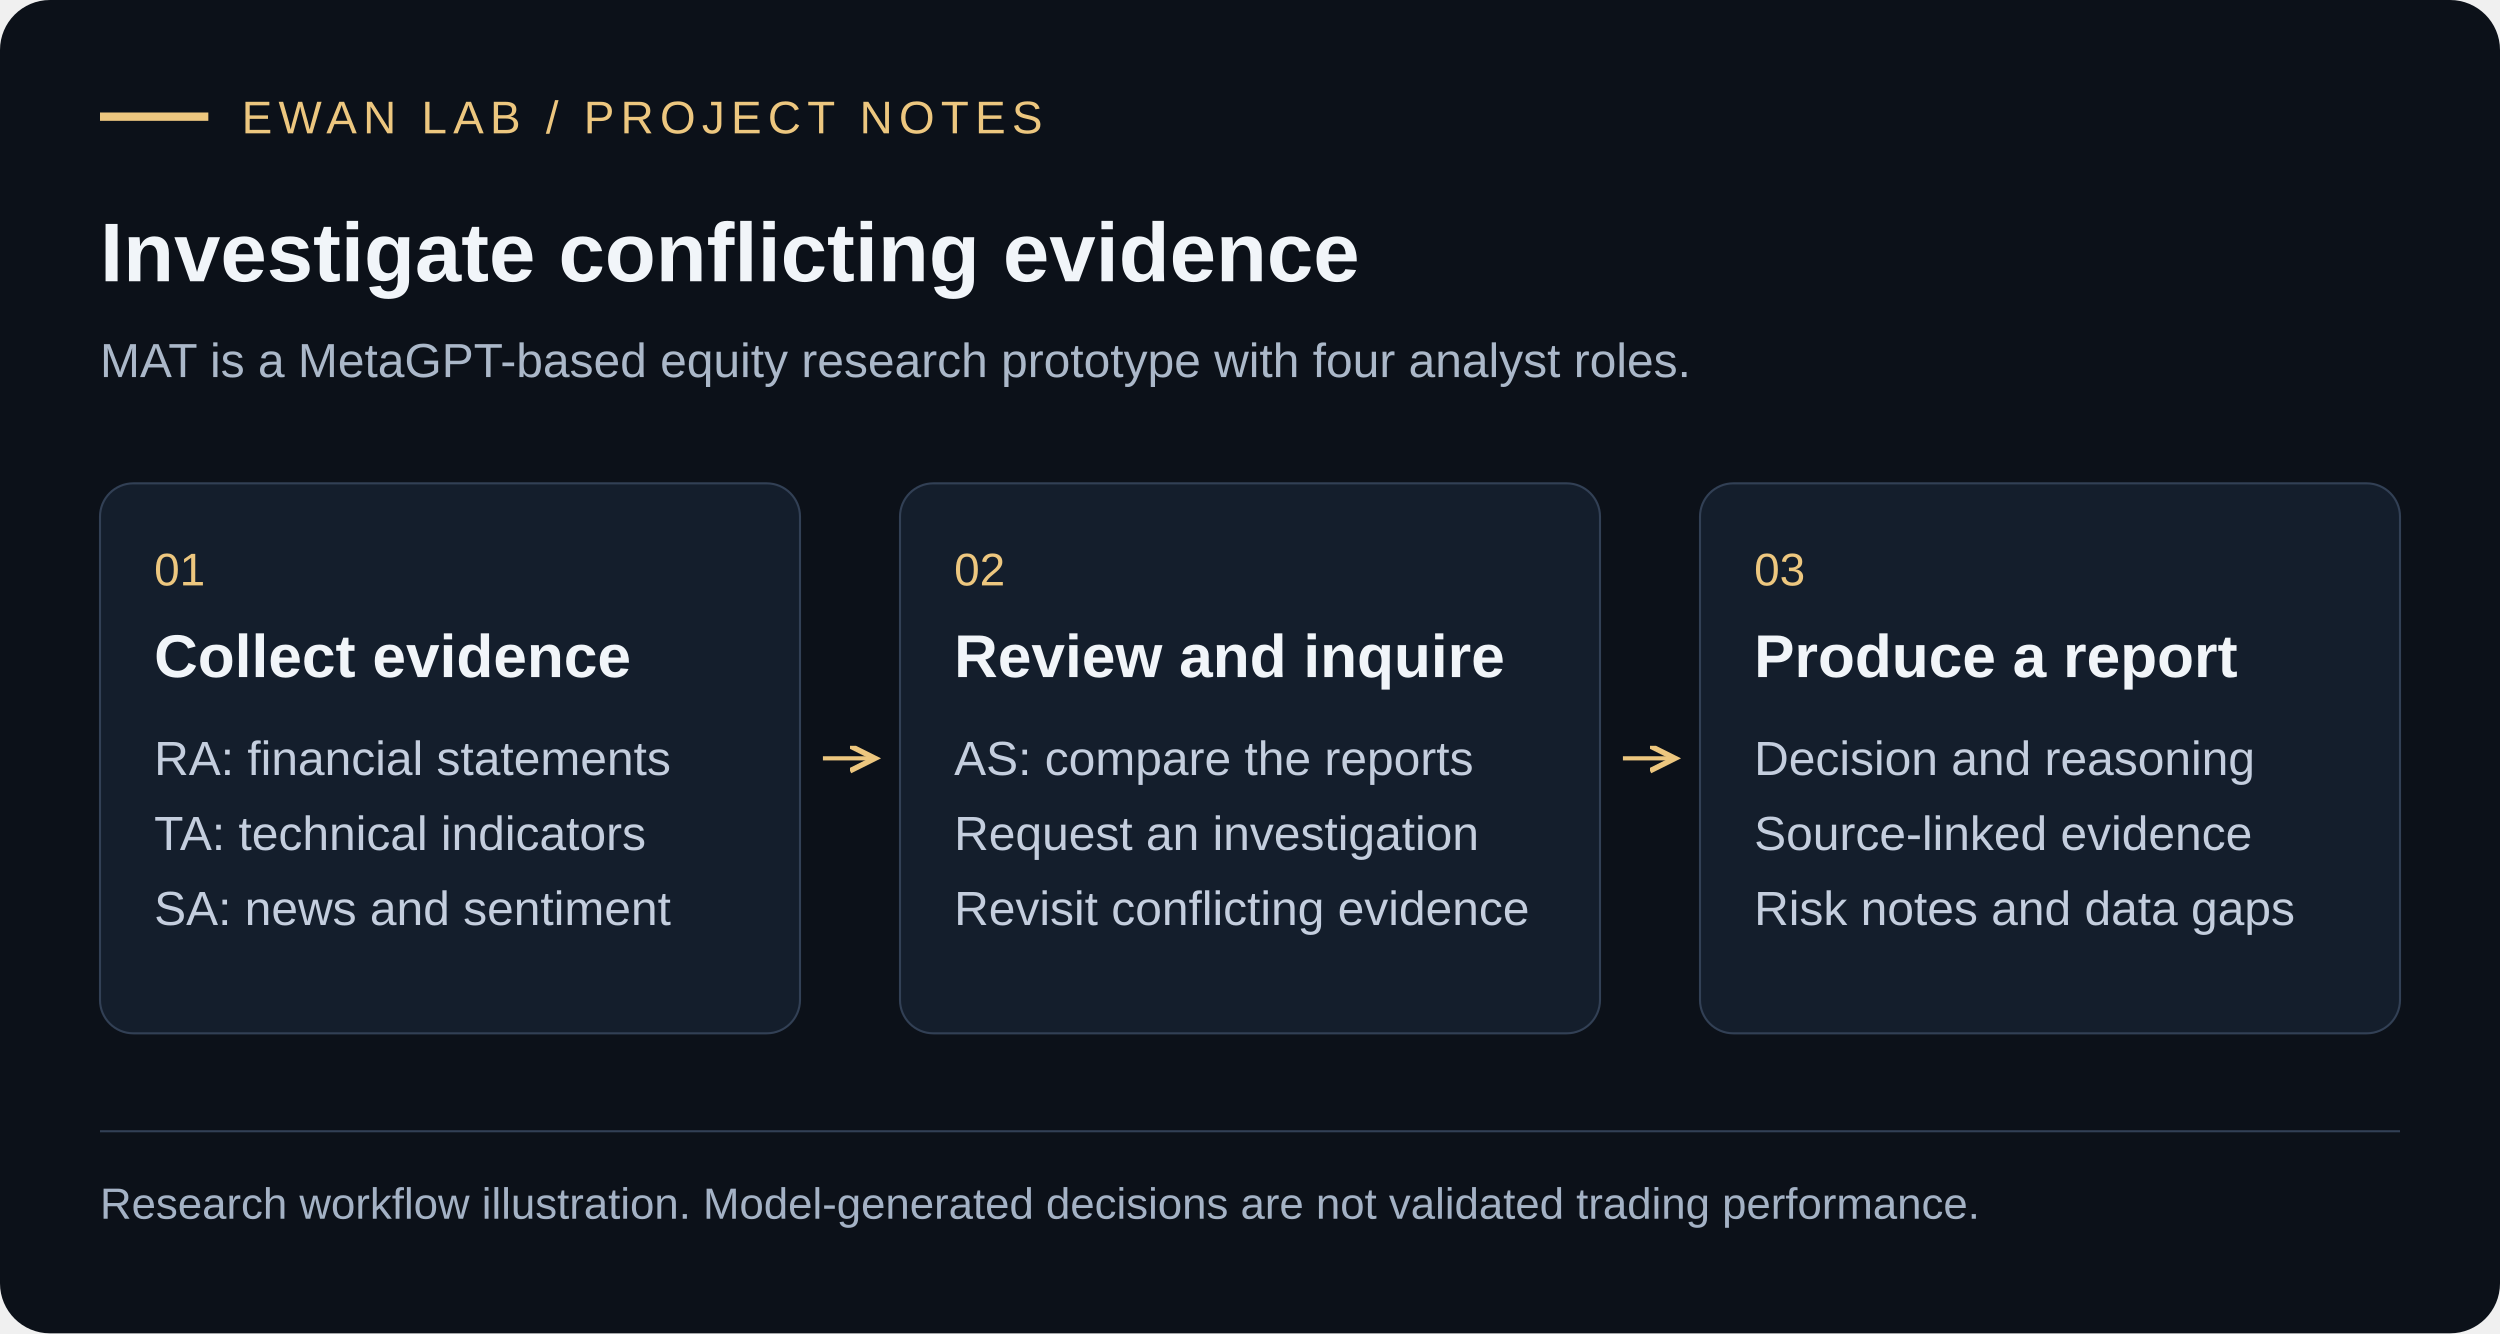
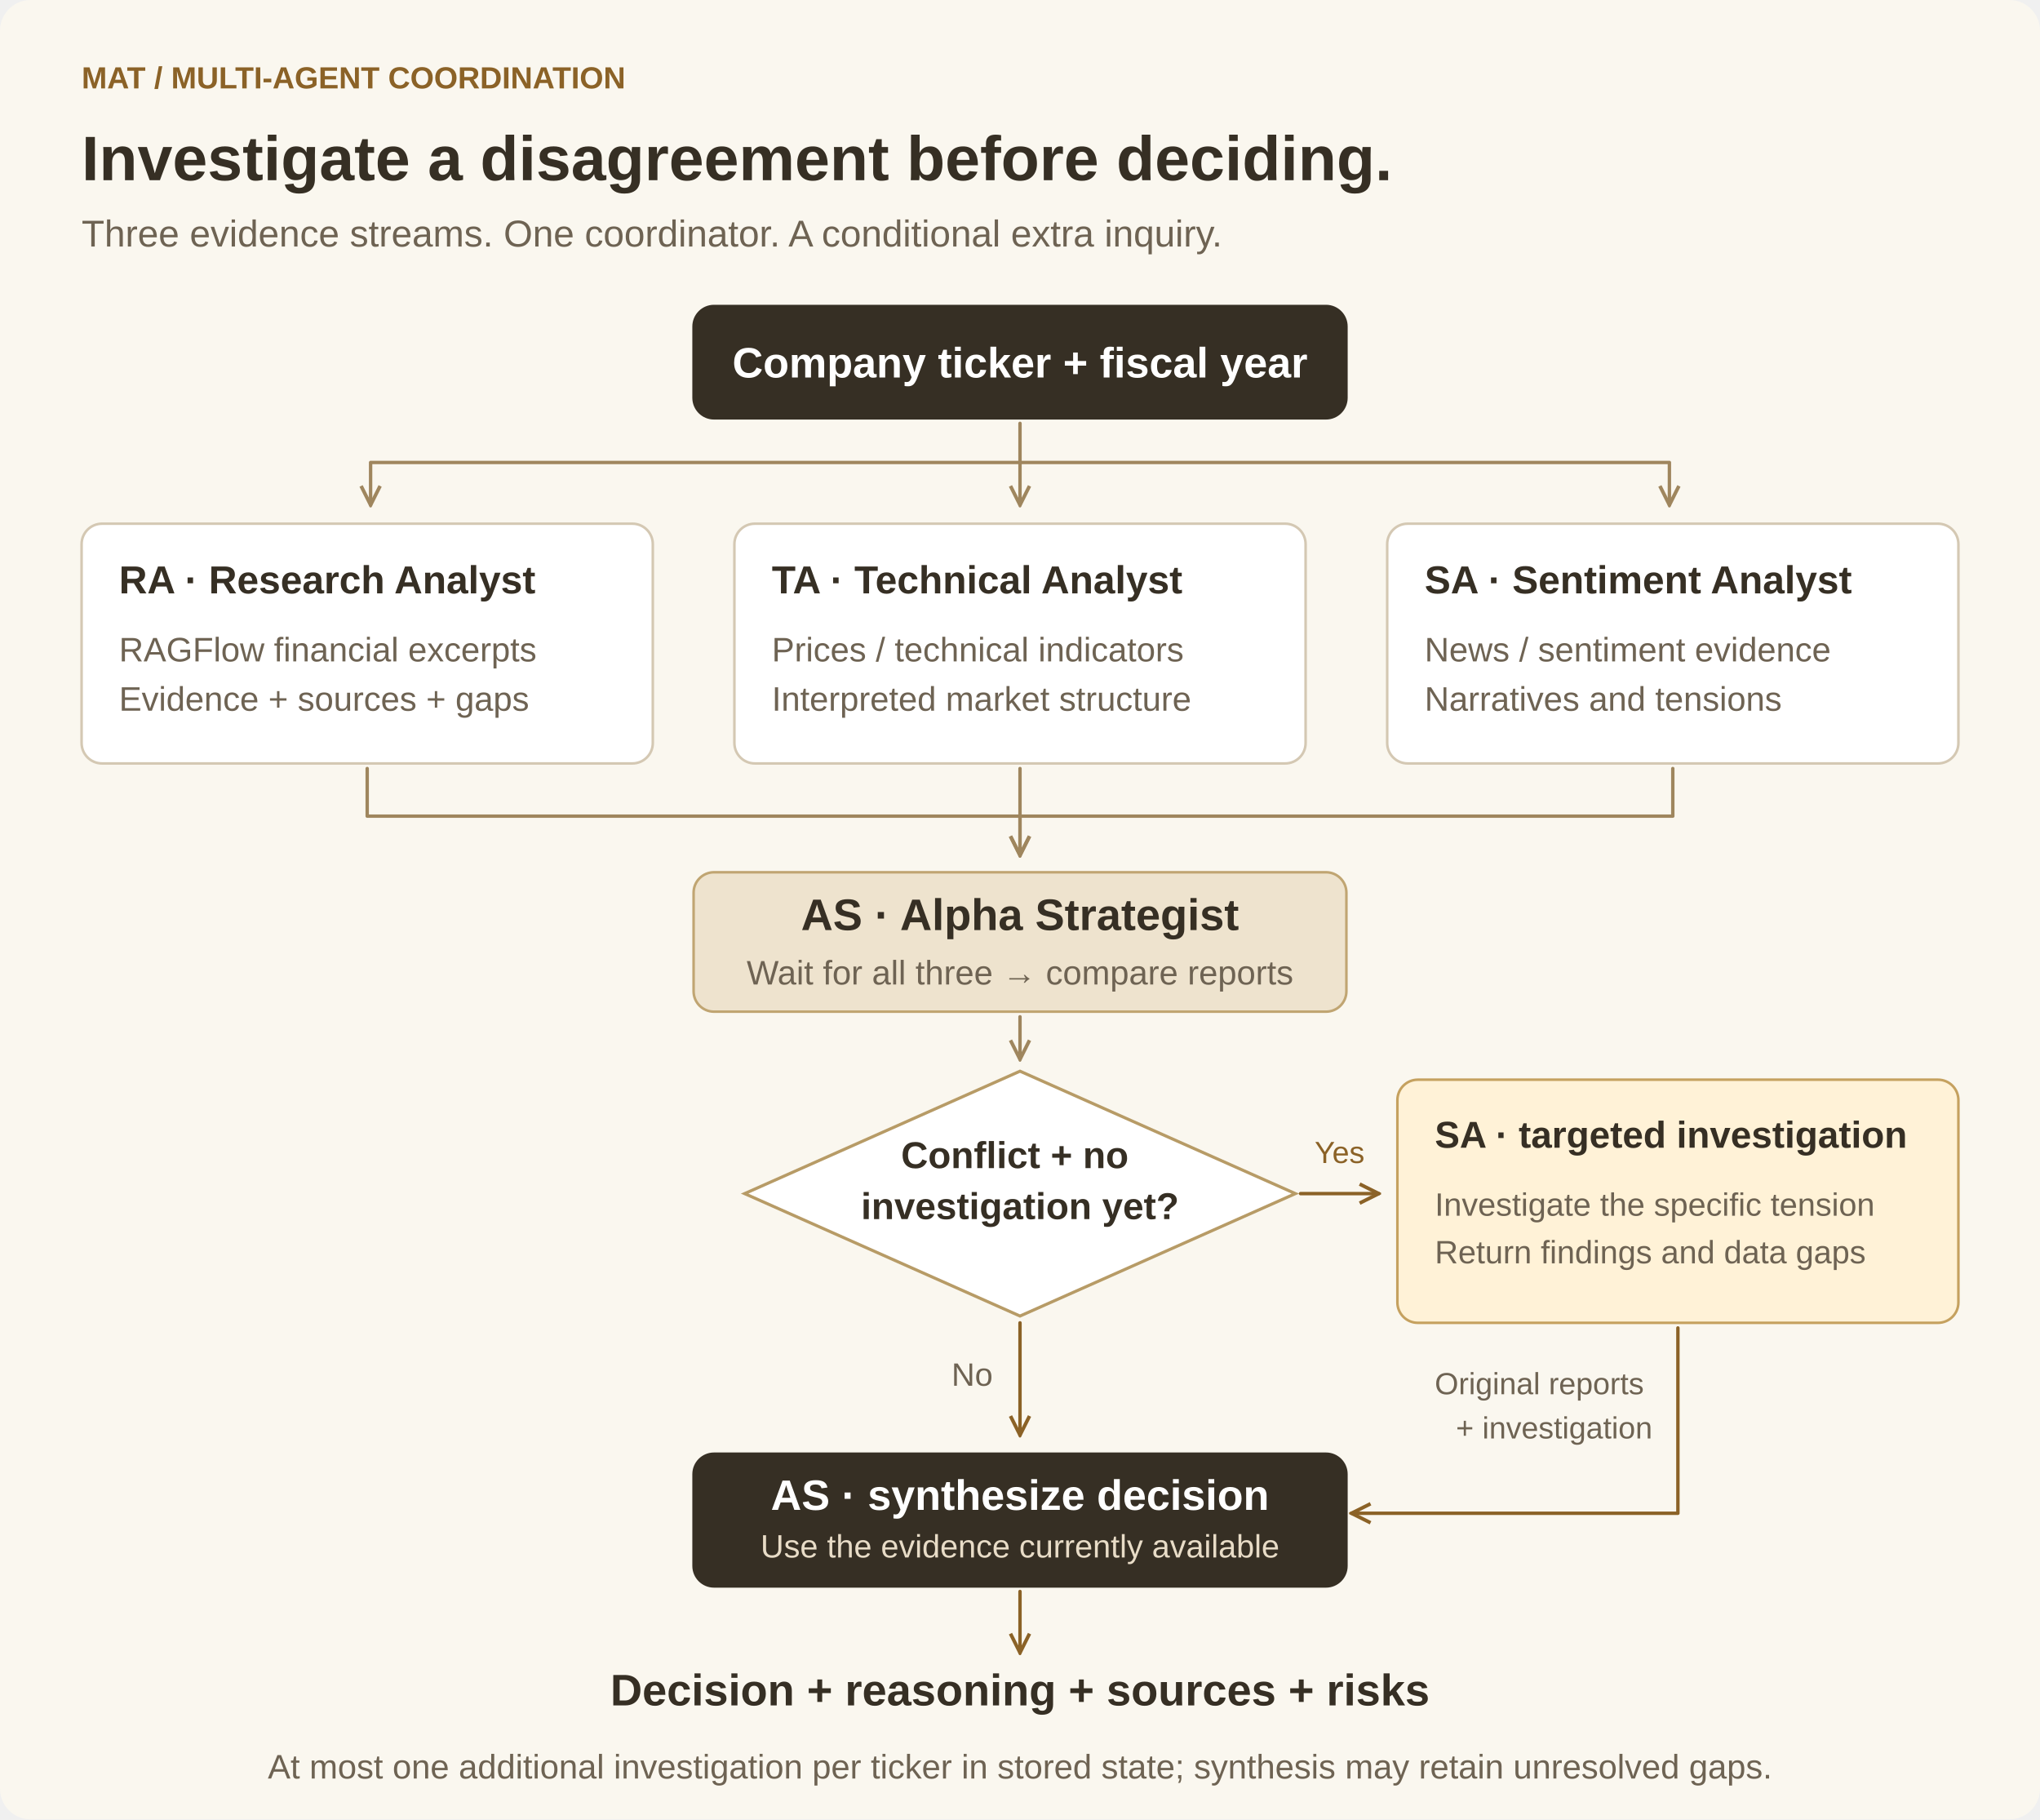
- <svg xmlns="http://www.w3.org/2000/svg" width="1200" height="640" viewBox="0 0 1200 640" role="img" aria-labelledby="title desc">
+ <svg xmlns="http://www.w3.org/2000/svg" width="1200" height="1070" viewBox="0 0 1200 1070" role="img" aria-labelledby="title desc">
  <defs>
-     <marker id="arrow" markerWidth="8" markerHeight="8" refX="6" refY="3" orient="auto">
-       <path d="M0 0L6 3L0 6" fill="none" stroke="#edc77f" stroke-width="1.3" />
+     <marker id="arrow" viewBox="0 0 10 10" markerWidth="7" markerHeight="7" refX="9" refY="5" orient="auto-start-reverse">
+       <path d="M1 1L9 5L1 9" fill="none" stroke="context-stroke" stroke-width="1.5" />
    </marker>
  </defs>
-   <rect width="1200" height="640" rx="24" fill="#0c1119" />
-   <path d="M48 56H100" stroke="#edc77f" stroke-width="4" />
-   <text x="116" y="64" fill="#edc77f" font-family="Arial,Helvetica,sans-serif" font-size="22" letter-spacing="3">EWAN LAB / PROJECT NOTES</text>
-   <text x="48" y="135" fill="#f1f5f9" font-family="Arial,Helvetica,sans-serif" font-weight="700" font-size="40">Investigate conflicting evidence</text>
-   <text x="48" y="181" fill="#abb8c9" font-family="Arial,Helvetica,sans-serif" font-size="23">MAT is a MetaGPT-based equity research prototype with four analyst roles.</text>
-   <rect x="48" y="232" width="336" height="264" rx="16" fill="#141e2c" stroke="#324055" />
-   <text x="74" y="281" fill="#edc77f" font-family="Arial,Helvetica,sans-serif" font-size="22">01</text>
-   <text x="74" y="325" fill="#f1f5f9" font-family="Arial,Helvetica,sans-serif" font-size="29" font-weight="700">Collect evidence</text>
-   <text x="74" y="372" fill="#c4cede" font-family="Arial,Helvetica,sans-serif" font-size="23">RA: financial statements</text>
-   <text x="74" y="408" fill="#c4cede" font-family="Arial,Helvetica,sans-serif" font-size="23">TA: technical indicators</text>
-   <text x="74" y="444" fill="#c4cede" font-family="Arial,Helvetica,sans-serif" font-size="23">SA: news and sentiment</text>
-   <path d="M395 364H420" stroke="#edc77f" stroke-width="2" fill="none" marker-end="url(#arrow)" />
-   <rect x="432" y="232" width="336" height="264" rx="16" fill="#141e2c" stroke="#324055" />
-   <text x="458" y="281" fill="#edc77f" font-family="Arial,Helvetica,sans-serif" font-size="22">02</text>
-   <text x="458" y="325" fill="#f1f5f9" font-family="Arial,Helvetica,sans-serif" font-size="29" font-weight="700">Review and inquire</text>
-   <text x="458" y="372" fill="#c4cede" font-family="Arial,Helvetica,sans-serif" font-size="23">AS: compare the reports</text>
-   <text x="458" y="408" fill="#c4cede" font-family="Arial,Helvetica,sans-serif" font-size="23">Request an investigation</text>
-   <text x="458" y="444" fill="#c4cede" font-family="Arial,Helvetica,sans-serif" font-size="23">Revisit conflicting evidence</text>
-   <path d="M779 364H804" stroke="#edc77f" stroke-width="2" fill="none" marker-end="url(#arrow)" />
-   <rect x="816" y="232" width="336" height="264" rx="16" fill="#141e2c" stroke="#324055" />
-   <text x="842" y="281" fill="#edc77f" font-family="Arial,Helvetica,sans-serif" font-size="22">03</text>
-   <text x="842" y="325" fill="#f1f5f9" font-family="Arial,Helvetica,sans-serif" font-size="29" font-weight="700">Produce a report</text>
-   <text x="842" y="372" fill="#c4cede" font-family="Arial,Helvetica,sans-serif" font-size="23">Decision and reasoning</text>
-   <text x="842" y="408" fill="#c4cede" font-family="Arial,Helvetica,sans-serif" font-size="23">Source-linked evidence</text>
-   <text x="842" y="444" fill="#c4cede" font-family="Arial,Helvetica,sans-serif" font-size="23">Risk notes and data gaps</text>
-   <path d="M48 543H1152" stroke="#324055" />
-   <text x="48" y="585" fill="#a4b2c5" font-family="Arial,Helvetica,sans-serif" font-size="21">Research workflow illustration. Model-generated decisions are not validated trading performance.</text>
+   <rect width="1200" height="1070" rx="18" fill="#faf7ef" />
+   <text x="48" y="52" fill="#8b6227" font-family="Arial, Helvetica, sans-serif" font-size="18" font-weight="700" text-anchor="start">
+     <tspan x="48" dy="0">MAT / MULTI-AGENT COORDINATION</tspan>
+   </text>
+   <text x="48" y="106" fill="#362f24" font-family="Arial, Helvetica, sans-serif" font-size="37" font-weight="700" text-anchor="start">
+     <tspan x="48" dy="0">Investigate a disagreement before deciding.</tspan>
+   </text>
+   <text x="48" y="145" fill="#6e6353" font-family="Arial, Helvetica, sans-serif" font-size="22" font-weight="400" text-anchor="start">
+     <tspan x="48" dy="0">Three evidence streams. One coordinator. A conditional extra inquiry.</tspan>
+   </text>
+   <rect x="408" y="180" width="384" height="66" rx="12" fill="#362f24" stroke="#362f24" stroke-width="1.5" />
+   <text x="600" y="222" fill="#fff" font-family="Arial, Helvetica, sans-serif" font-size="25" font-weight="700" text-anchor="middle">
+     <tspan x="600" dy="0">Company ticker + fiscal year</tspan>
+   </text>
+   <path d="M600 249V272H218V297" fill="none" stroke="#9f865e" stroke-width="2" stroke-linecap="round" stroke-linejoin="round" marker-end="url(#arrow)" />
+   <path d="M600 272V297" fill="none" stroke="#9f865e" stroke-width="2" stroke-linecap="round" stroke-linejoin="round" marker-end="url(#arrow)" />
+   <path d="M600 272H982V297" fill="none" stroke="#9f865e" stroke-width="2" stroke-linecap="round" stroke-linejoin="round" marker-end="url(#arrow)" />
+   <rect x="48" y="308" width="336" height="141" rx="12" fill="#fff" stroke="#d4c8b3" stroke-width="1.5" />
+   <text x="70" y="349" fill="#362f24" font-family="Arial, Helvetica, sans-serif" font-size="23" font-weight="700" text-anchor="start">
+     <tspan x="70" dy="0">RA · Research Analyst</tspan>
+   </text>
+   <text x="70" y="389" fill="#6e6353" font-family="Arial, Helvetica, sans-serif" font-size="20" font-weight="400" text-anchor="start">
+     <tspan x="70" dy="0">RAGFlow financial excerpts</tspan>
+     <tspan x="70" dy="29">Evidence + sources + gaps</tspan>
+   </text>
+   <rect x="432" y="308" width="336" height="141" rx="12" fill="#fff" stroke="#d4c8b3" stroke-width="1.5" />
+   <text x="454" y="349" fill="#362f24" font-family="Arial, Helvetica, sans-serif" font-size="23" font-weight="700" text-anchor="start">
+     <tspan x="454" dy="0">TA · Technical Analyst</tspan>
+   </text>
+   <text x="454" y="389" fill="#6e6353" font-family="Arial, Helvetica, sans-serif" font-size="20" font-weight="400" text-anchor="start">
+     <tspan x="454" dy="0">Prices / technical indicators</tspan>
+     <tspan x="454" dy="29">Interpreted market structure</tspan>
+   </text>
+   <rect x="816" y="308" width="336" height="141" rx="12" fill="#fff" stroke="#d4c8b3" stroke-width="1.5" />
+   <text x="838" y="349" fill="#362f24" font-family="Arial, Helvetica, sans-serif" font-size="23" font-weight="700" text-anchor="start">
+     <tspan x="838" dy="0">SA · Sentiment Analyst</tspan>
+   </text>
+   <text x="838" y="389" fill="#6e6353" font-family="Arial, Helvetica, sans-serif" font-size="20" font-weight="400" text-anchor="start">
+     <tspan x="838" dy="0">News / sentiment evidence</tspan>
+     <tspan x="838" dy="29">Narratives and tensions</tspan>
+   </text>
+   <path d="M216 452V480H600V503" fill="none" stroke="#9f865e" stroke-width="2" stroke-linecap="round" stroke-linejoin="round" marker-end="url(#arrow)" />
+   <path d="M600 452V503" fill="none" stroke="#9f865e" stroke-width="2" stroke-linecap="round" stroke-linejoin="round" marker-end="url(#arrow)" />
+   <path d="M984 452V480H600" fill="none" stroke="#9f865e" stroke-width="2" stroke-linecap="round" stroke-linejoin="round" />
+   <rect x="408" y="513" width="384" height="82" rx="12" fill="#eee3ce" stroke="#c0a572" stroke-width="1.5" />
+   <text x="600" y="547" fill="#362f24" font-family="Arial, Helvetica, sans-serif" font-size="26" font-weight="700" text-anchor="middle">
+     <tspan x="600" dy="0">AS · Alpha Strategist</tspan>
+   </text>
+   <text x="600" y="579" fill="#6e6353" font-family="Arial, Helvetica, sans-serif" font-size="20" font-weight="400" text-anchor="middle">
+     <tspan x="600" dy="0">Wait for all three → compare reports</tspan>
+   </text>
+   <path d="M600 598V623" fill="none" stroke="#9f865e" stroke-width="2" stroke-linecap="round" stroke-linejoin="round" marker-end="url(#arrow)" />
+   <path d="M600 630L762 702L600 774L438 702Z" fill="#fff" stroke="#b79b66" stroke-width="1.8" />
+   <text x="600" y="687" fill="#362f24" font-family="Arial, Helvetica, sans-serif" font-size="22" font-weight="700" text-anchor="middle">
+     <tspan x="600" dy="0">Conflict + no</tspan>
+     <tspan x="600" dy="30">investigation yet?</tspan>
+   </text>
+   <path d="M765 702H811" fill="none" stroke="#8b6227" stroke-width="2" stroke-linecap="round" stroke-linejoin="round" marker-end="url(#arrow)" />
+   <text x="788" y="684" fill="#8b6227" font-family="Arial, Helvetica, sans-serif" font-size="18" font-weight="400" text-anchor="middle">
+     <tspan x="788" dy="0">Yes</tspan>
+   </text>
+   <rect x="822" y="635" width="330" height="143" rx="12" fill="#fff2d7" stroke="#c5a15f" stroke-width="1.5" />
+   <text x="844" y="675" fill="#362f24" font-family="Arial, Helvetica, sans-serif" font-size="22" font-weight="700" text-anchor="start">
+     <tspan x="844" dy="0">SA · targeted investigation</tspan>
+   </text>
+   <text x="844" y="715" fill="#6e6353" font-family="Arial, Helvetica, sans-serif" font-size="19" font-weight="400" text-anchor="start">
+     <tspan x="844" dy="0">Investigate the specific tension</tspan>
+     <tspan x="844" dy="28">Return findings and data gaps</tspan>
+   </text>
+   <path d="M600 778V844" fill="none" stroke="#8b6227" stroke-width="2" stroke-linecap="round" stroke-linejoin="round" marker-end="url(#arrow)" />
+   <text x="584" y="815" fill="#6e6353" font-family="Arial, Helvetica, sans-serif" font-size="19" font-weight="400" text-anchor="end">
+     <tspan x="584" dy="0">No</tspan>
+   </text>
+   <path d="M987 781V890H795" fill="none" stroke="#8b6227" stroke-width="2" stroke-linecap="round" stroke-linejoin="round" marker-end="url(#arrow)" />
+   <text x="972" y="820" fill="#6e6353" font-family="Arial, Helvetica, sans-serif" font-size="18" font-weight="400" text-anchor="end">
+     <tspan x="972" dy="0">Original reports</tspan>
+     <tspan x="972" dy="26">+ investigation</tspan>
+   </text>
+   <rect x="408" y="855" width="384" height="78" rx="12" fill="#362f24" stroke="#362f24" stroke-width="1.5" />
+   <text x="600" y="888" fill="#fff" font-family="Arial, Helvetica, sans-serif" font-size="25" font-weight="700" text-anchor="middle">
+     <tspan x="600" dy="0">AS · synthesize decision</tspan>
+   </text>
+   <text x="600" y="916" fill="#e8dcc7" font-family="Arial, Helvetica, sans-serif" font-size="19" font-weight="400" text-anchor="middle">
+     <tspan x="600" dy="0">Use the evidence currently available</tspan>
+   </text>
+   <path d="M600 936V972" fill="none" stroke="#8b6227" stroke-width="2" stroke-linecap="round" stroke-linejoin="round" marker-end="url(#arrow)" />
+   <text x="600" y="1003" fill="#362f24" font-family="Arial, Helvetica, sans-serif" font-size="26" font-weight="700" text-anchor="middle">
+     <tspan x="600" dy="0">Decision + reasoning + sources + risks</tspan>
+   </text>
+   <text x="600" y="1046" fill="#6e6353" font-family="Arial, Helvetica, sans-serif" font-size="20" font-weight="400" text-anchor="middle">
+     <tspan x="600" dy="0">At most one additional investigation per ticker in stored state; synthesis may retain unresolved gaps.</tspan>
+   </text>
</svg>
